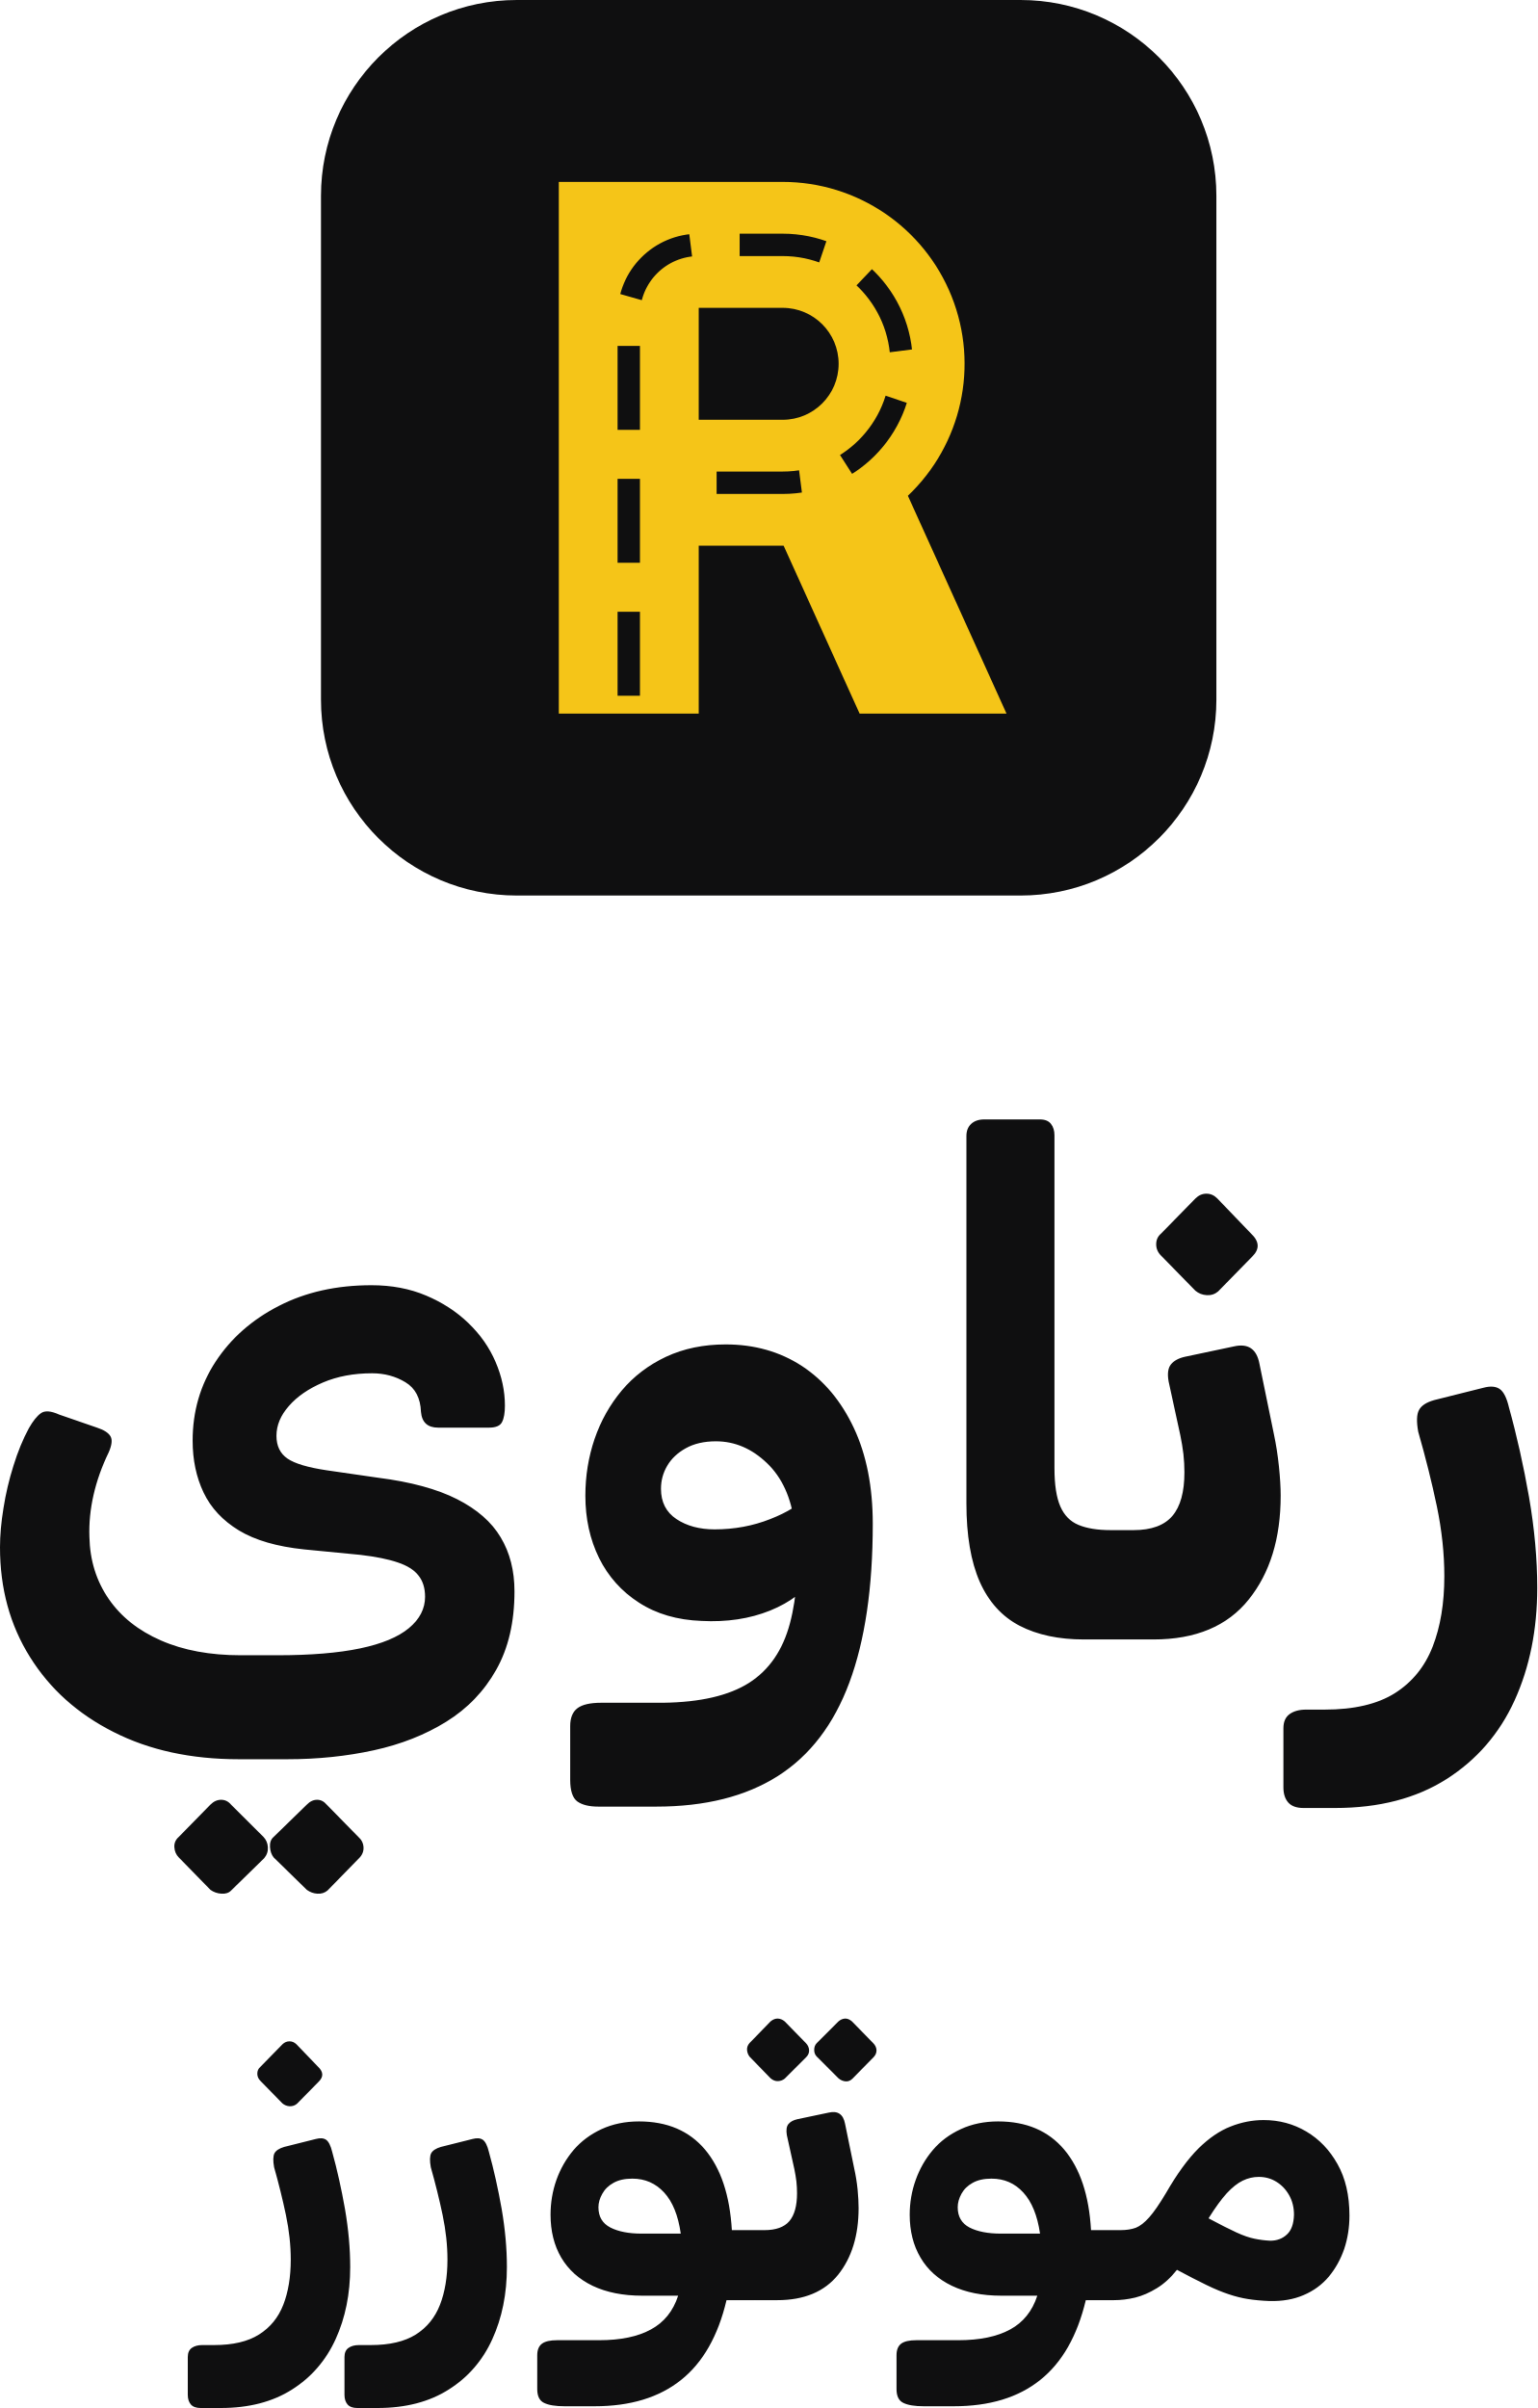
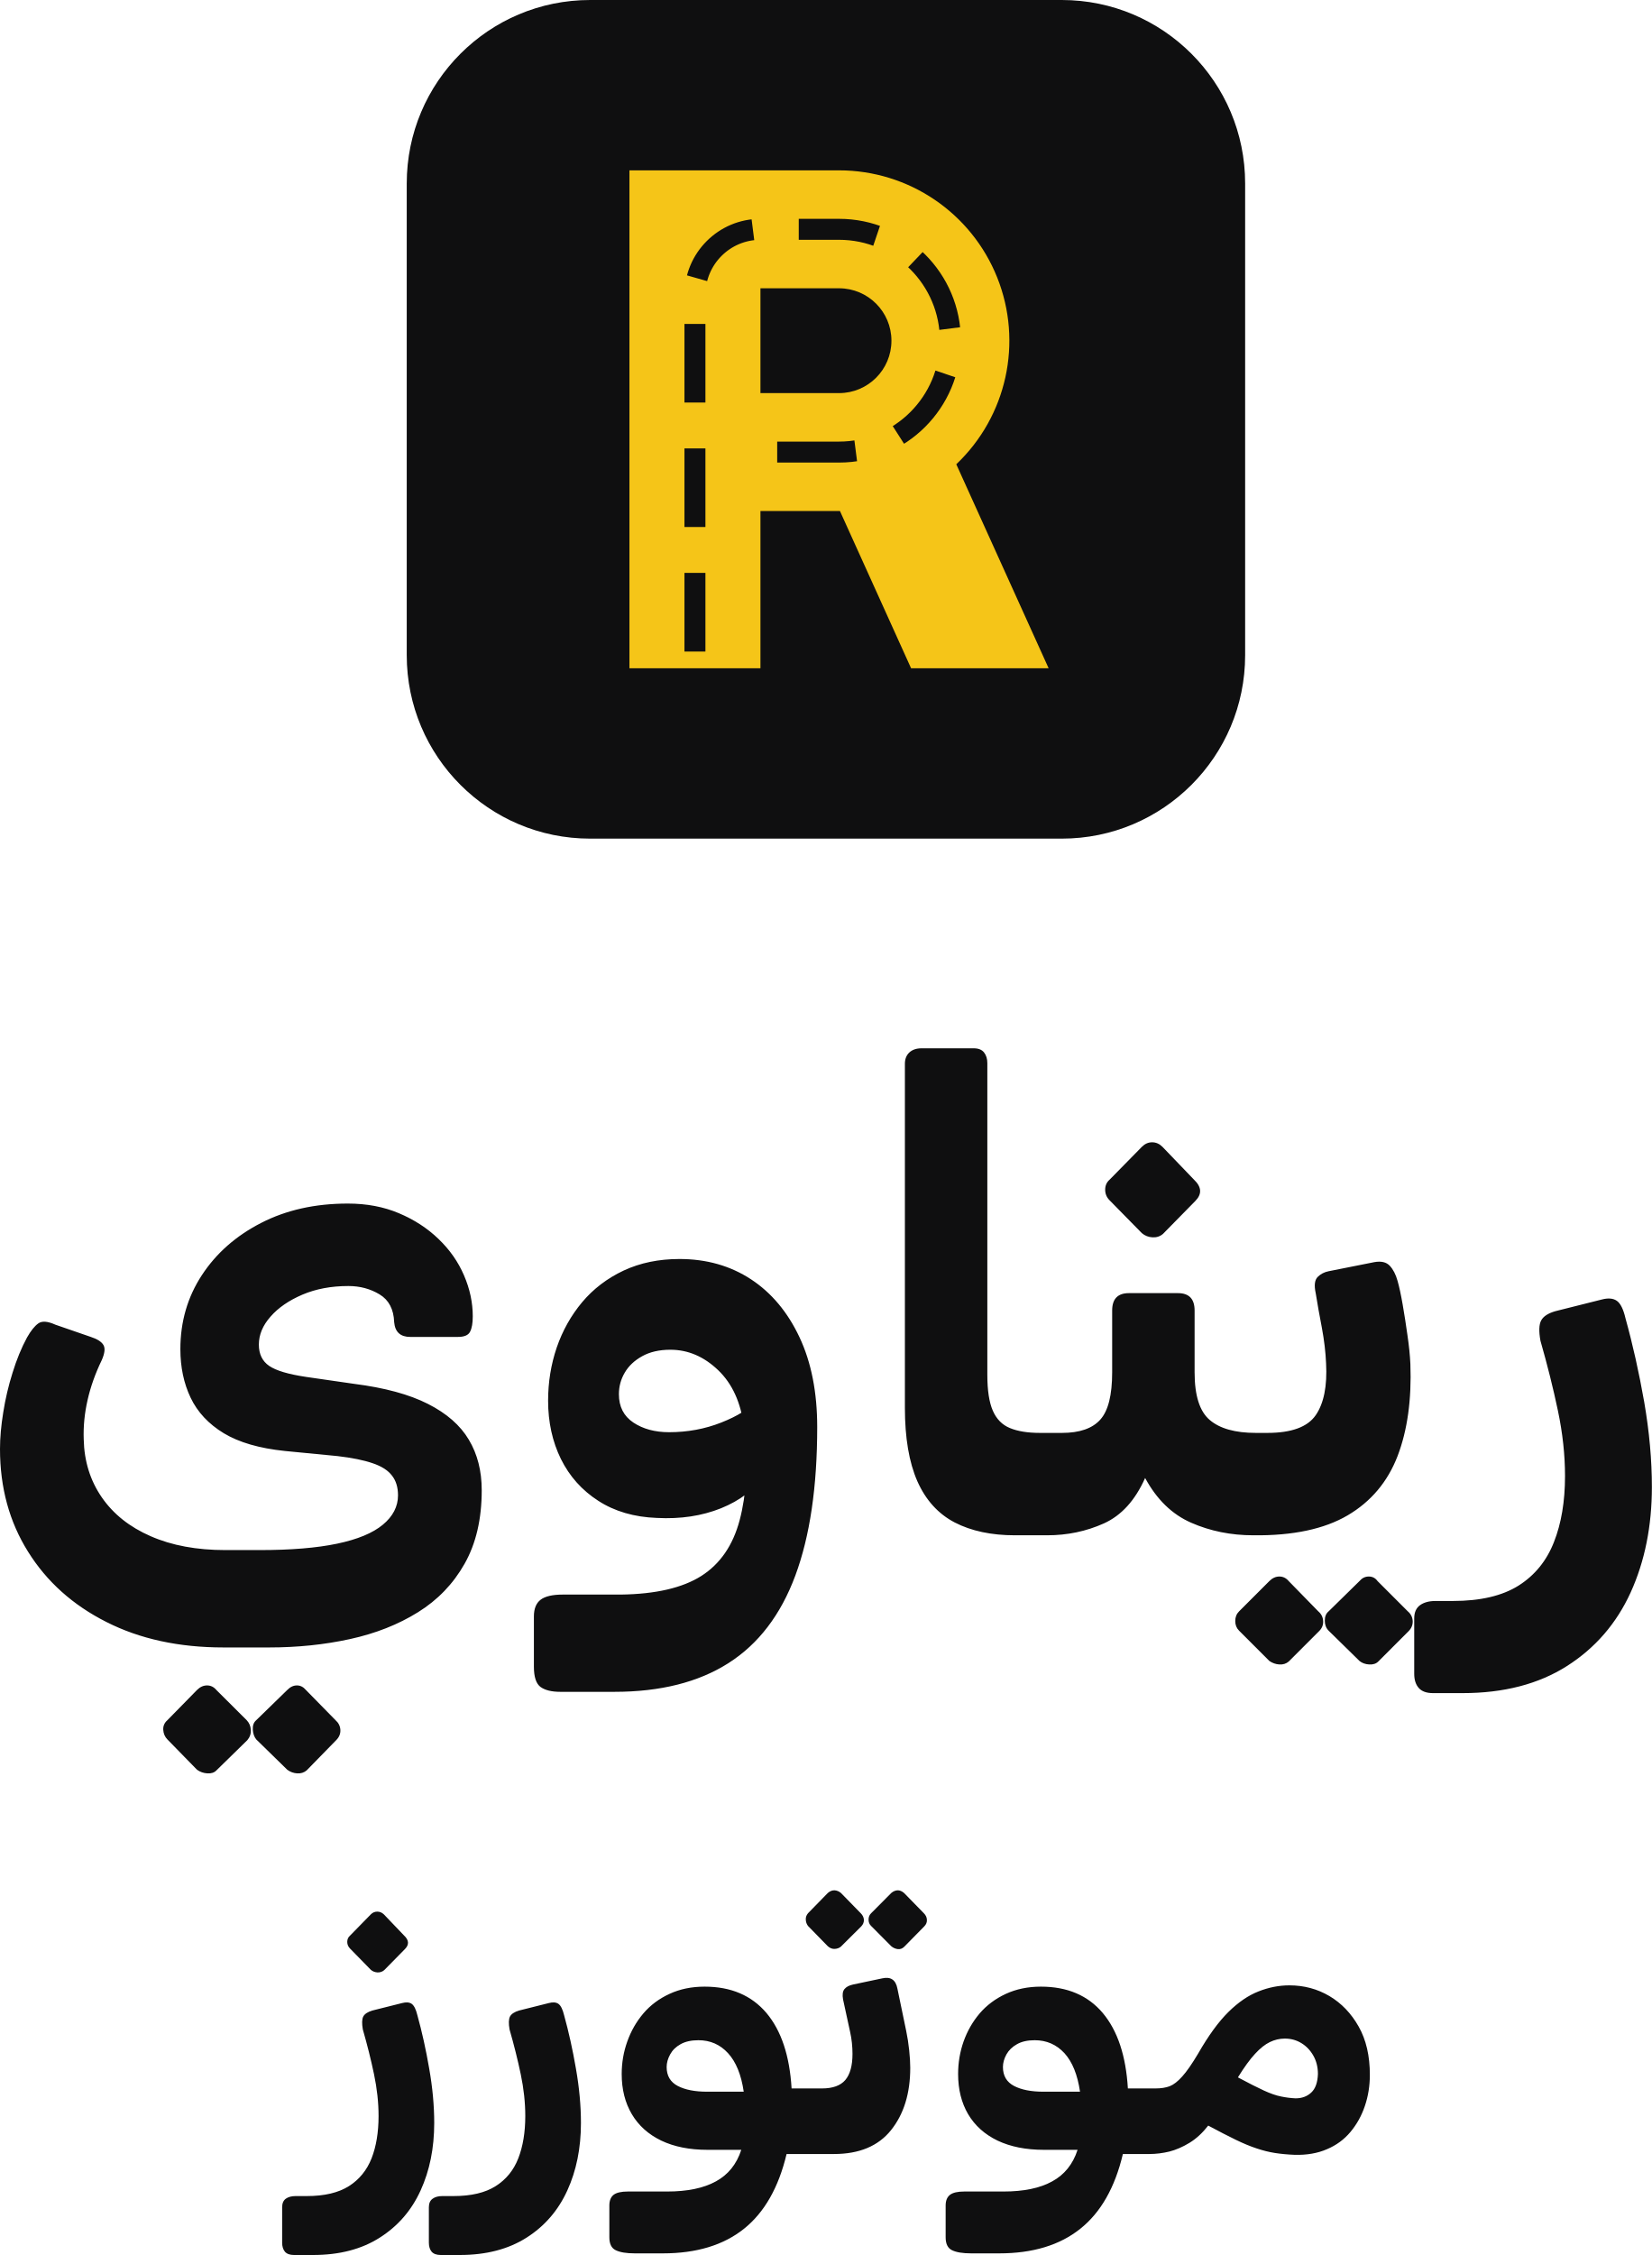
- <svg xmlns="http://www.w3.org/2000/svg" viewBox="0 0 123.61 193.6" width="123.61" height="193.6" role="img" aria-label="رناوي موتورز" lang="ar" color="#0F0F10">
-   <g transform="matrix(1.125 0 0 1.125 25.81 0)">
+ <svg xmlns="http://www.w3.org/2000/svg" viewBox="0 0 141.86 193.6" width="141.86" height="193.6" role="img" aria-label="ريناوي موتورز" lang="ar" color="#0F0F10">
+   <g transform="matrix(1.125 0 0 1.125 34.93 0)">
    <rect width="64" height="64" rx="14" fill="#0F0F10" />
    <path fill="#F5C518" d="M17 13H33A13 13 0 0 1 41.95 35.43L49 51H38.5L33.07 39H27V51H17ZM27 22V30H33A4 4 0 0 0 33 22Z" />
    <path fill="none" stroke="#0F0F10" stroke-width="1.6" stroke-dasharray="6 3.5" stroke-dashoffset="-1.28" d="M22 51V22.5A5 5 0 0 1 27 17.5H33A8.5 8.5 0 0 1 33 34.5H27" />
  </g>
-   <path fill="currentColor" d="M23.12 141.44L19.19 141.44Q13.44 141.44 9.13 139.25Q4.81 137.07 2.41 133.22Q0 129.38 0 124.4Q0 122.96 0.28 121.25Q0.55 119.53 1.08 117.85Q1.6 116.16 2.32 114.83Q2.82 113.95 3.29 113.62Q3.76 113.28 4.76 113.73L7.8 114.78Q8.63 115.05 8.88 115.47Q9.13 115.88 8.74 116.77Q7.91 118.48 7.52 120.2Q7.13 121.91 7.19 123.57Q7.25 126.39 8.74 128.55Q10.23 130.71 12.94 131.89Q15.65 133.08 19.36 133.08L22.29 133.08Q26.33 133.08 28.95 132.53Q31.58 131.98 32.88 130.9Q34.18 129.82 34.18 128.38Q34.18 127.33 33.65 126.67Q33.13 126 31.99 125.62Q30.86 125.23 28.98 125.01L24.45 124.57Q21.18 124.23 19.22 123.05Q17.26 121.86 16.37 120Q15.49 118.15 15.49 115.83Q15.49 112.29 17.34 109.47Q19.19 106.65 22.43 104.99Q25.66 103.33 29.87 103.33Q32.3 103.33 34.26 104.16Q36.23 104.99 37.66 106.37Q39.1 107.75 39.85 109.5Q40.6 111.24 40.6 113.01Q40.6 113.89 40.37 114.33Q40.15 114.78 39.32 114.78L35.23 114.78Q33.96 114.78 33.85 113.51Q33.79 111.85 32.6 111.13Q31.41 110.41 29.92 110.41Q27.71 110.41 25.97 111.15Q24.22 111.9 23.23 113.04Q22.23 114.17 22.23 115.44Q22.23 116.66 23.12 117.27Q24 117.87 26.27 118.21L30.42 118.81Q34.35 119.31 36.75 120.53Q39.16 121.75 40.26 123.6Q41.37 125.45 41.37 127.94Q41.37 131.65 39.9 134.25Q38.44 136.84 35.89 138.42Q33.35 140 30.06 140.72Q26.77 141.44 23.12 141.44ZM21.24 149.4L18.58 152Q18.31 152.28 17.81 152.25Q17.31 152.22 16.92 151.94L14.38 149.34Q14.05 149.01 14.02 148.51Q13.99 148.02 14.38 147.68L16.92 145.09Q17.31 144.7 17.78 144.7Q18.25 144.7 18.58 145.09L21.18 147.68Q21.51 148.02 21.54 148.51Q21.57 149.01 21.24 149.4ZM28.87 149.4L26.33 152Q25.99 152.28 25.52 152.25Q25.05 152.22 24.67 151.94L22.01 149.34Q21.74 149.01 21.71 148.49Q21.68 147.96 22.01 147.68L24.67 145.09Q25.05 144.7 25.5 144.7Q25.94 144.7 26.27 145.09L28.81 147.68Q29.2 148.02 29.23 148.51Q29.26 149.01 28.87 149.4ZM52.76 145.25L48.12 145.25Q47.01 145.25 46.43 144.84Q45.85 144.42 45.85 143.09L45.85 138.78Q45.85 137.78 46.43 137.34Q47.01 136.9 48.34 136.9L53.32 136.9Q57.8 136.84 60.23 135.3Q62.66 133.75 63.52 130.51Q64.38 127.28 64.05 122.35L70.18 122.52Q70.18 130.21 68.3 135.27Q66.42 140.33 62.55 142.79Q58.68 145.25 52.76 145.25ZM70.18 122.52L63.88 122.47Q63.49 119.37 61.67 117.63Q59.84 115.88 57.57 115.88Q56.14 115.88 55.14 116.44Q54.15 116.99 53.65 117.85Q53.15 118.7 53.15 119.7Q53.15 121.3 54.39 122.13Q55.64 122.96 57.46 122.96Q59.84 122.96 61.94 122.13Q64.05 121.3 64.93 120.25L65.54 126.72Q64.38 128.49 61.92 129.49Q59.45 130.48 56.41 130.32Q53.48 130.21 51.38 128.85Q49.28 127.5 48.17 125.26Q47.07 123.02 47.07 120.25Q47.07 117.87 47.81 115.69Q48.56 113.51 50 111.79Q51.44 110.08 53.56 109.08Q55.69 108.09 58.35 108.09Q61.83 108.09 64.49 109.83Q67.14 111.57 68.66 114.81Q70.18 118.04 70.18 122.52ZM89.93 131.81L87.16 131.81Q84.12 131.81 81.99 130.71Q79.86 129.6 78.78 127.17Q77.71 124.73 77.71 120.86L77.71 91.33Q77.71 90.72 78.09 90.36Q78.48 90 79.14 90L83.62 90Q84.23 90 84.51 90.36Q84.79 90.72 84.79 91.27L84.79 118.04Q84.79 120.03 85.26 121.11Q85.73 122.19 86.72 122.6Q87.72 123.02 89.32 123.02L90.76 123.02Q91.59 123.02 91.59 123.85L91.59 130.15Q91.59 131.81 89.93 131.81ZM92.75 131.81L89.98 131.81Q89.54 131.81 89.32 131.54Q89.1 131.26 89.1 130.87L89.1 124.46Q89.1 123.68 89.54 123.35Q89.98 123.02 90.76 123.02L91.15 123.02Q93.3 123.02 94.27 121.88Q95.24 120.75 95.24 118.37Q95.24 117.65 95.16 116.91Q95.07 116.16 94.91 115.39L93.97 111.07Q93.8 110.13 94.16 109.69Q94.52 109.25 95.29 109.08L99.22 108.25Q100.93 107.86 101.27 109.63L102.43 115.28Q102.7 116.55 102.84 117.9Q102.98 119.26 102.98 120.25Q102.98 125.4 100.41 128.6Q97.84 131.81 92.75 131.81ZM100.71 101.01L97.95 103.83Q97.56 104.16 97.04 104.13Q96.51 104.1 96.12 103.77L93.36 100.95Q92.97 100.56 92.97 100.04Q92.97 99.51 93.36 99.18L96.12 96.36Q96.51 95.97 97.01 95.97Q97.51 95.97 97.89 96.36L100.6 99.18Q101.6 100.12 100.71 101.01ZM107.35 145.36L104.81 145.36Q103.98 145.36 103.59 144.92Q103.2 144.48 103.2 143.7L103.2 138.95Q103.2 138.17 103.7 137.81Q104.2 137.45 105.03 137.45L106.52 137.45Q110.06 137.45 112.16 136.13Q114.26 134.8 115.2 132.39Q116.14 129.99 116.14 126.72Q116.14 124.01 115.54 121.11Q114.93 118.21 114.04 115.11Q113.82 113.89 114.1 113.37Q114.37 112.84 115.31 112.57L119.3 111.57Q120.13 111.35 120.6 111.68Q121.07 112.01 121.34 113.17Q122.28 116.55 122.95 120.36Q123.61 124.18 123.61 127.66Q123.61 132.7 121.79 136.71Q119.96 140.72 116.31 143.04Q112.66 145.36 107.35 145.36ZM17.75 193.6L16.13 193.6Q15.6 193.6 15.35 193.32Q15.1 193.03 15.1 192.54L15.1 189.5Q15.1 189 15.42 188.77Q15.74 188.54 16.27 188.54L17.22 188.54Q19.49 188.54 20.83 187.69Q22.18 186.84 22.78 185.3Q23.38 183.76 23.38 181.67Q23.38 179.94 22.99 178.08Q22.6 176.22 22.04 174.24Q21.9 173.46 22.07 173.12Q22.25 172.79 22.85 172.61L25.4 171.97Q25.93 171.83 26.23 172.04Q26.53 172.26 26.71 173Q27.31 175.16 27.74 177.6Q28.16 180.04 28.16 182.27Q28.16 185.5 26.99 188.06Q25.82 190.63 23.49 192.11Q21.15 193.6 17.75 193.6ZM25.65 167.34L23.88 169.14Q23.63 169.35 23.29 169.34Q22.96 169.32 22.71 169.11L20.94 167.3Q20.69 167.05 20.69 166.72Q20.69 166.38 20.94 166.17L22.71 164.36Q22.96 164.12 23.28 164.12Q23.59 164.12 23.84 164.36L25.58 166.17Q26.21 166.77 25.65 167.34ZM30.36 193.6L28.73 193.6Q28.2 193.6 27.95 193.32Q27.7 193.03 27.7 192.54L27.7 189.5Q27.7 189 28.02 188.77Q28.34 188.54 28.87 188.54L29.82 188.54Q32.09 188.54 33.44 187.69Q34.78 186.84 35.38 185.3Q35.98 183.76 35.98 181.67Q35.98 179.94 35.59 178.08Q35.2 176.22 34.64 174.24Q34.5 173.46 34.67 173.12Q34.85 172.79 35.45 172.61L38 171.97Q38.53 171.83 38.83 172.04Q39.13 172.26 39.31 173Q39.91 175.16 40.34 177.6Q40.76 180.04 40.76 182.27Q40.76 185.5 39.59 188.06Q38.43 190.63 36.09 192.11Q33.75 193.6 30.36 193.6ZM47.81 193.46L45.4 193.46Q44.3 193.46 43.75 193.19Q43.2 192.93 43.2 192.08L43.2 189.35Q43.2 188.72 43.58 188.43Q43.95 188.15 44.8 188.15L48.16 188.15Q50.78 188.15 52.35 187.28Q53.93 186.42 54.53 184.57L51.63 184.57Q49.33 184.57 47.66 183.78Q46 182.98 45.13 181.51Q44.27 180.04 44.27 178.06Q44.27 176.61 44.74 175.27Q45.22 173.92 46.12 172.86Q47.03 171.8 48.37 171.18Q49.72 170.56 51.38 170.56Q54.78 170.56 56.69 172.82Q58.6 175.09 58.85 179.3L61.19 179.3Q61.72 179.3 61.72 179.83L61.75 183.87Q61.75 184.93 60.69 184.93L58.42 184.93Q57.4 189.25 54.76 191.35Q52.12 193.46 47.81 193.46ZM51.59 179.58L54.74 179.58Q54.43 177.39 53.4 176.27Q52.37 175.16 50.85 175.16Q49.93 175.16 49.33 175.5Q48.73 175.83 48.43 176.38Q48.12 176.93 48.12 177.46Q48.12 178.59 49.08 179.09Q50.04 179.58 51.59 179.58ZM62.5 184.93L60.73 184.93Q60.44 184.93 60.3 184.75Q60.16 184.57 60.16 184.33L60.16 180.22Q60.16 179.73 60.44 179.51Q60.73 179.3 61.22 179.3L61.47 179.3Q62.85 179.3 63.47 178.58Q64.09 177.85 64.09 176.33Q64.09 175.87 64.04 175.39Q63.98 174.91 63.88 174.42L63.27 171.66Q63.17 171.05 63.4 170.77Q63.63 170.49 64.12 170.38L66.64 169.85Q67.73 169.6 67.95 170.74L68.69 174.35Q68.87 175.16 68.96 176.03Q69.04 176.89 69.04 177.53Q69.04 180.82 67.4 182.88Q65.75 184.93 62.5 184.93ZM64.83 165.39L63.1 167.12Q62.88 167.3 62.57 167.32Q62.25 167.34 61.96 167.09L60.27 165.35Q60.09 165.11 60.07 164.81Q60.05 164.51 60.27 164.26L61.96 162.52Q62.25 162.28 62.55 162.29Q62.85 162.31 63.1 162.52L64.8 164.26Q65.04 164.51 65.06 164.82Q65.08 165.14 64.83 165.39ZM70.25 165.39L68.55 167.12Q68.3 167.37 67.98 167.34Q67.66 167.3 67.42 167.09L65.68 165.35Q65.47 165.14 65.47 164.81Q65.47 164.47 65.68 164.26L67.42 162.52Q67.66 162.31 67.95 162.29Q68.23 162.28 68.51 162.52L70.21 164.26Q70.46 164.51 70.48 164.82Q70.49 165.14 70.25 165.39ZM76.69 193.46L74.28 193.46Q73.19 193.46 72.64 193.19Q72.09 192.93 72.09 192.08L72.09 189.35Q72.09 188.72 72.46 188.43Q72.83 188.15 73.68 188.15L77.04 188.15Q79.66 188.15 81.24 187.28Q82.81 186.42 83.41 184.57L80.51 184.57Q78.21 184.57 76.55 183.78Q74.88 182.98 74.02 181.51Q73.15 180.04 73.15 178.06Q73.15 176.61 73.63 175.27Q74.11 173.92 75.01 172.86Q75.91 171.8 77.26 171.18Q78.6 170.56 80.26 170.56Q83.66 170.56 85.57 172.82Q87.49 175.09 87.73 179.3L90.07 179.3Q90.6 179.3 90.6 179.83L90.64 183.87Q90.64 184.93 89.57 184.93L87.31 184.93Q86.28 189.25 83.64 191.35Q81.01 193.46 76.69 193.46ZM80.48 179.58L83.63 179.58Q83.31 177.39 82.28 176.27Q81.26 175.16 79.73 175.16Q78.81 175.16 78.21 175.5Q77.61 175.83 77.31 176.38Q77.01 176.93 77.01 177.46Q77.01 178.59 77.96 179.09Q78.92 179.58 80.48 179.58ZM102.07 185Q101.11 184.96 100.35 184.84Q99.59 184.72 98.79 184.45Q98 184.19 97.01 183.71Q96.02 183.23 94.64 182.49Q93.89 183.44 93.02 183.97Q92.16 184.5 91.29 184.72Q90.42 184.93 89.57 184.93Q89.04 184.93 89.04 184.4L89.04 180.36Q89.04 179.3 90.1 179.3Q90.81 179.3 91.33 179.11Q91.84 178.91 92.41 178.27Q92.97 177.64 93.75 176.33Q95.1 173.99 96.37 172.73Q97.64 171.48 98.95 170.97Q100.26 170.45 101.61 170.45Q103.48 170.45 105.04 171.37Q106.6 172.29 107.55 173.99Q108.51 175.69 108.51 178.13Q108.51 179.55 108.09 180.81Q107.66 182.06 106.85 183.04Q106.03 184.01 104.83 184.52Q103.63 185.04 102.07 185ZM102.14 180.15Q102.95 180.15 103.48 179.65Q104.02 179.16 104.05 178.06Q104.05 177.18 103.66 176.49Q103.27 175.8 102.63 175.41Q102 175.02 101.22 175.02Q100.55 175.02 99.93 175.32Q99.31 175.62 98.65 176.33Q98 177.04 97.18 178.35Q98.56 179.09 99.41 179.48Q100.26 179.87 100.88 179.99Q101.5 180.12 102.14 180.15Z" />
+   <path fill="currentColor" d="M23.12 141.44L19.19 141.44Q13.44 141.44 9.13 139.25Q4.81 137.07 2.41 133.22Q0 129.38 0 124.4Q0 122.96 0.28 121.25Q0.55 119.53 1.08 117.85Q1.6 116.16 2.32 114.83Q2.82 113.95 3.29 113.62Q3.76 113.28 4.76 113.73L7.8 114.78Q8.63 115.05 8.88 115.47Q9.13 115.88 8.74 116.77Q7.91 118.48 7.52 120.2Q7.13 121.91 7.19 123.57Q7.25 126.39 8.74 128.55Q10.23 130.71 12.94 131.89Q15.65 133.08 19.36 133.08L22.29 133.08Q26.33 133.08 28.95 132.53Q31.58 131.98 32.88 130.9Q34.18 129.82 34.18 128.38Q34.18 127.33 33.65 126.67Q33.13 126 31.99 125.62Q30.86 125.23 28.98 125.01L24.45 124.57Q21.18 124.23 19.22 123.05Q17.26 121.86 16.37 120Q15.49 118.15 15.49 115.83Q15.49 112.29 17.34 109.47Q19.19 106.65 22.43 104.99Q25.66 103.33 29.87 103.33Q32.3 103.33 34.26 104.16Q36.23 104.99 37.66 106.37Q39.1 107.75 39.85 109.5Q40.6 111.24 40.6 113.01Q40.6 113.89 40.37 114.33Q40.15 114.78 39.32 114.78L35.23 114.78Q33.96 114.78 33.85 113.51Q33.79 111.85 32.6 111.13Q31.41 110.41 29.92 110.41Q27.71 110.41 25.97 111.15Q24.22 111.9 23.23 113.04Q22.23 114.17 22.23 115.44Q22.23 116.66 23.12 117.27Q24 117.87 26.27 118.21L30.42 118.81Q34.35 119.31 36.75 120.53Q39.16 121.75 40.26 123.6Q41.37 125.45 41.37 127.94Q41.37 131.65 39.9 134.25Q38.44 136.84 35.89 138.42Q33.35 140 30.06 140.72Q26.77 141.44 23.12 141.44ZM21.24 149.4L18.58 152Q18.31 152.28 17.81 152.25Q17.31 152.22 16.92 151.94L14.38 149.34Q14.05 149.01 14.02 148.51Q13.99 148.02 14.38 147.68L16.92 145.09Q17.31 144.7 17.78 144.7Q18.25 144.7 18.58 145.09L21.18 147.68Q21.51 148.02 21.54 148.51Q21.57 149.01 21.24 149.4ZM28.87 149.4L26.33 152Q25.99 152.28 25.52 152.25Q25.05 152.22 24.67 151.94L22.01 149.34Q21.74 149.01 21.71 148.49Q21.68 147.96 22.01 147.68L24.67 145.09Q25.05 144.7 25.5 144.7Q25.94 144.7 26.27 145.09L28.81 147.68Q29.2 148.02 29.23 148.51Q29.26 149.01 28.87 149.4ZM52.76 145.25L48.12 145.25Q47.01 145.25 46.43 144.84Q45.85 144.42 45.85 143.09L45.85 138.78Q45.85 137.78 46.43 137.34Q47.01 136.9 48.34 136.9L53.32 136.9Q57.8 136.84 60.23 135.3Q62.66 133.75 63.52 130.51Q64.38 127.28 64.05 122.35L70.18 122.52Q70.18 130.21 68.3 135.27Q66.42 140.33 62.55 142.79Q58.68 145.25 52.76 145.25ZM70.18 122.52L63.88 122.47Q63.49 119.37 61.67 117.63Q59.84 115.88 57.57 115.88Q56.14 115.88 55.14 116.44Q54.15 116.99 53.65 117.85Q53.15 118.7 53.15 119.7Q53.15 121.3 54.39 122.13Q55.64 122.96 57.46 122.96Q59.84 122.96 61.94 122.13Q64.05 121.3 64.93 120.25L65.54 126.72Q64.38 128.49 61.92 129.49Q59.45 130.48 56.41 130.32Q53.48 130.21 51.38 128.85Q49.28 127.5 48.17 125.26Q47.07 123.02 47.07 120.25Q47.07 117.87 47.81 115.69Q48.56 113.51 50 111.79Q51.44 110.08 53.56 109.08Q55.69 108.09 58.35 108.09Q61.83 108.09 64.49 109.83Q67.14 111.57 68.66 114.81Q70.18 118.04 70.18 122.52ZM89.93 131.81L87.16 131.81Q84.12 131.81 81.99 130.71Q79.86 129.6 78.78 127.17Q77.71 124.73 77.71 120.86L77.71 91.33Q77.71 90.72 78.09 90.36Q78.48 90 79.14 90L83.62 90Q84.23 90 84.51 90.36Q84.79 90.72 84.79 91.27L84.79 118.04Q84.79 120.03 85.26 121.11Q85.73 122.19 86.72 122.6Q87.72 123.02 89.32 123.02L90.76 123.02Q91.59 123.02 91.59 123.85L91.59 130.15Q91.59 131.81 89.93 131.81ZM89.93 131.81Q89.1 131.81 89.1 130.93L89.1 124.68Q89.1 123.02 90.76 123.02L91.2 123.02Q93.47 123.02 94.49 121.88Q95.51 120.75 95.51 117.82L95.51 112.51Q95.51 111.02 96.95 111.02L101.16 111.02Q102.59 111.02 102.59 112.51L102.59 117.82Q102.59 120.81 103.89 121.91Q105.19 123.02 107.85 123.02L108.46 123.02Q109.29 123.02 109.29 123.85L109.29 130.15Q109.29 131.81 107.63 131.81Q104.75 131.81 102.29 130.73Q99.83 129.65 98.34 126.89Q97.06 129.77 94.8 130.79Q92.53 131.81 89.93 131.81ZM102.65 103.11L99.88 105.93Q99.5 106.26 98.97 106.23Q98.45 106.2 98.06 105.87L95.29 103.05Q94.91 102.67 94.91 102.14Q94.91 101.61 95.29 101.28L98.06 98.46Q98.45 98.07 98.94 98.07Q99.44 98.07 99.83 98.46L102.54 101.28Q103.53 102.22 102.65 103.11ZM107.63 131.81Q107.24 131.81 107.02 131.54Q106.8 131.26 106.8 130.87L106.8 124.57Q106.8 123.02 108.46 123.02L108.84 123.02Q111.94 123.02 112.99 121.5Q114.04 119.98 113.88 117.04Q113.82 115.61 113.52 114Q113.21 112.4 112.99 111.02Q112.77 110.02 113.16 109.63Q113.54 109.25 114.1 109.14L118.02 108.36Q118.91 108.2 119.35 108.67Q119.79 109.14 120.02 109.97Q120.24 110.74 120.46 112.01Q120.68 113.28 120.87 114.64Q121.07 115.99 121.12 117.1Q121.29 121.69 120.02 125.01Q118.74 128.33 115.73 130.1Q112.71 131.87 107.63 131.81ZM113.27 140.05L110.67 142.65Q110.34 142.93 109.87 142.9Q109.4 142.87 109.01 142.6L106.41 140Q106.08 139.67 106.08 139.17Q106.08 138.67 106.41 138.34L109.01 135.74Q109.4 135.35 109.87 135.35Q110.34 135.35 110.67 135.74L113.21 138.34Q113.6 138.67 113.63 139.17Q113.66 139.67 113.27 140.05ZM120.96 140.05L118.36 142.65Q118.08 142.93 117.58 142.9Q117.08 142.87 116.75 142.6L114.1 140Q113.77 139.67 113.77 139.14Q113.77 138.61 114.1 138.34L116.75 135.74Q117.08 135.35 117.55 135.35Q118.02 135.35 118.3 135.74L120.9 138.34Q121.29 138.67 121.32 139.17Q121.34 139.67 120.96 140.05ZM125.6 145.36L123.06 145.36Q122.23 145.36 121.84 144.92Q121.45 144.48 121.45 143.7L121.45 138.95Q121.45 138.17 121.95 137.81Q122.45 137.45 123.28 137.45L124.77 137.45Q128.31 137.45 130.41 136.13Q132.51 134.8 133.45 132.39Q134.4 129.99 134.4 126.72Q134.4 124.01 133.79 121.11Q133.18 118.21 132.29 115.11Q132.07 113.89 132.35 113.37Q132.63 112.84 133.57 112.57L137.55 111.57Q138.38 111.35 138.85 111.68Q139.32 112.01 139.59 113.17Q140.53 116.55 141.2 120.36Q141.86 124.18 141.86 127.66Q141.86 132.7 140.04 136.71Q138.21 140.72 134.56 143.04Q130.91 145.36 125.6 145.36ZM26.88 193.6L25.25 193.6Q24.72 193.6 24.47 193.32Q24.23 193.03 24.23 192.54L24.23 189.5Q24.23 189 24.54 188.77Q24.86 188.54 25.39 188.54L26.35 188.54Q28.61 188.54 29.96 187.69Q31.3 186.84 31.91 185.3Q32.51 183.76 32.51 181.67Q32.51 179.94 32.12 178.08Q31.73 176.22 31.16 174.24Q31.02 173.46 31.2 173.12Q31.38 172.79 31.98 172.61L34.53 171.97Q35.06 171.83 35.36 172.04Q35.66 172.26 35.84 173Q36.44 175.16 36.86 177.6Q37.29 180.04 37.29 182.27Q37.29 185.5 36.12 188.06Q34.95 190.63 32.61 192.11Q30.28 193.6 26.88 193.6ZM34.77 167.34L33 169.14Q32.76 169.35 32.42 169.34Q32.08 169.32 31.84 169.11L30.07 167.3Q29.82 167.05 29.82 166.72Q29.82 166.38 30.07 166.17L31.84 164.36Q32.08 164.12 32.4 164.12Q32.72 164.12 32.97 164.36L34.7 166.17Q35.34 166.77 34.77 167.34ZM39.48 193.6L37.85 193.6Q37.32 193.6 37.07 193.32Q36.83 193.03 36.83 192.54L36.83 189.5Q36.83 189 37.15 188.77Q37.46 188.54 37.99 188.54L38.95 188.54Q41.22 188.54 42.56 187.69Q43.91 186.84 44.51 185.3Q45.11 183.76 45.11 181.67Q45.11 179.94 44.72 178.08Q44.33 176.22 43.76 174.24Q43.62 173.46 43.8 173.12Q43.98 172.79 44.58 172.61L47.13 171.97Q47.66 171.83 47.96 172.04Q48.26 172.26 48.44 173Q49.04 175.16 49.46 177.6Q49.89 180.04 49.89 182.27Q49.89 185.5 48.72 188.06Q47.55 190.63 45.22 192.11Q42.88 193.6 39.48 193.6ZM56.93 193.46L54.52 193.46Q53.43 193.46 52.88 193.19Q52.33 192.93 52.33 192.08L52.33 189.35Q52.33 188.72 52.7 188.43Q53.07 188.15 53.92 188.15L57.29 188.15Q59.9 188.15 61.48 187.28Q63.06 186.42 63.66 184.57L60.75 184.57Q58.45 184.57 56.79 183.78Q55.13 182.98 54.26 181.51Q53.39 180.04 53.39 178.06Q53.39 176.61 53.87 175.27Q54.35 173.92 55.25 172.86Q56.15 171.8 57.5 171.18Q58.84 170.56 60.51 170.56Q63.9 170.56 65.82 172.82Q67.73 175.09 67.98 179.3L70.31 179.3Q70.84 179.3 70.84 179.83L70.88 183.87Q70.88 184.93 69.82 184.93L67.55 184.93Q66.52 189.25 63.89 191.35Q61.25 193.46 56.93 193.46ZM60.72 179.58L63.87 179.58Q63.55 177.39 62.52 176.27Q61.5 175.16 59.98 175.16Q59.06 175.16 58.45 175.5Q57.85 175.83 57.55 176.38Q57.25 176.93 57.25 177.46Q57.25 178.59 58.21 179.09Q59.16 179.58 60.72 179.58ZM71.62 184.93L69.85 184.93Q69.57 184.93 69.43 184.75Q69.28 184.57 69.28 184.33L69.28 180.22Q69.28 179.73 69.57 179.51Q69.85 179.3 70.35 179.3L70.59 179.3Q71.97 179.3 72.59 178.58Q73.21 177.85 73.21 176.33Q73.21 175.87 73.16 175.39Q73.11 174.91 73 174.42L72.4 171.66Q72.29 171.05 72.52 170.77Q72.75 170.49 73.25 170.38L75.76 169.85Q76.86 169.6 77.07 170.74L77.82 174.35Q77.99 175.16 78.08 176.03Q78.17 176.89 78.17 177.53Q78.17 180.82 76.52 182.88Q74.88 184.93 71.62 184.93ZM73.96 165.39L72.22 167.12Q72.01 167.3 71.69 167.32Q71.37 167.34 71.09 167.09L69.39 165.35Q69.21 165.11 69.2 164.81Q69.18 164.51 69.39 164.26L71.09 162.52Q71.37 162.28 71.67 162.29Q71.97 162.31 72.22 162.52L73.92 164.26Q74.17 164.51 74.19 164.82Q74.2 165.14 73.96 165.39ZM79.37 165.39L77.67 167.12Q77.43 167.37 77.11 167.34Q76.79 167.3 76.54 167.09L74.81 165.35Q74.59 165.14 74.59 164.81Q74.59 164.47 74.81 164.26L76.54 162.52Q76.79 162.31 77.07 162.29Q77.36 162.28 77.64 162.52L79.34 164.26Q79.59 164.51 79.6 164.82Q79.62 165.14 79.37 165.39ZM85.81 193.46L83.41 193.46Q82.31 193.46 81.76 193.19Q81.21 192.93 81.21 192.08L81.21 189.35Q81.21 188.72 81.59 188.43Q81.96 188.15 82.81 188.15L86.17 188.15Q88.79 188.15 90.36 187.28Q91.94 186.42 92.54 184.57L89.64 184.57Q87.34 184.57 85.67 183.78Q84.01 182.98 83.14 181.51Q82.28 180.04 82.28 178.06Q82.28 176.61 82.75 175.27Q83.23 173.92 84.13 172.86Q85.04 171.8 86.38 171.18Q87.73 170.56 89.39 170.56Q92.79 170.56 94.7 172.82Q96.61 175.09 96.86 179.3L99.19 179.3Q99.73 179.3 99.73 179.83L99.76 183.87Q99.76 184.93 98.7 184.93L96.43 184.93Q95.41 189.25 92.77 191.35Q90.13 193.46 85.81 193.46ZM89.6 179.58L92.75 179.58Q92.43 177.39 91.41 176.27Q90.38 175.16 88.86 175.16Q87.94 175.16 87.34 175.5Q86.74 175.83 86.43 176.38Q86.13 176.93 86.13 177.46Q86.13 178.59 87.09 179.09Q88.04 179.58 89.6 179.58ZM111.19 185Q110.24 184.96 109.48 184.84Q108.72 184.72 107.92 184.45Q107.12 184.19 106.13 183.71Q105.14 183.23 103.76 182.49Q103.02 183.44 102.15 183.97Q101.28 184.5 100.42 184.72Q99.55 184.93 98.7 184.93Q98.17 184.93 98.17 184.4L98.17 180.36Q98.17 179.3 99.23 179.3Q99.94 179.3 100.45 179.11Q100.96 178.91 101.53 178.27Q102.1 177.64 102.88 176.33Q104.22 173.99 105.5 172.73Q106.77 171.48 108.08 170.97Q109.39 170.45 110.73 170.45Q112.61 170.45 114.17 171.37Q115.72 172.29 116.68 173.99Q117.64 175.69 117.64 178.13Q117.64 179.55 117.21 180.81Q116.79 182.06 115.97 183.04Q115.16 184.01 113.95 184.52Q112.75 185.04 111.19 185ZM111.26 180.15Q112.08 180.15 112.61 179.65Q113.14 179.16 113.18 178.06Q113.18 177.18 112.79 176.49Q112.4 175.8 111.76 175.41Q111.12 175.02 110.34 175.02Q109.67 175.02 109.05 175.32Q108.43 175.62 107.78 176.33Q107.12 177.04 106.31 178.35Q107.69 179.09 108.54 179.48Q109.39 179.87 110.01 179.99Q110.63 180.12 111.26 180.15Z" />
</svg>
